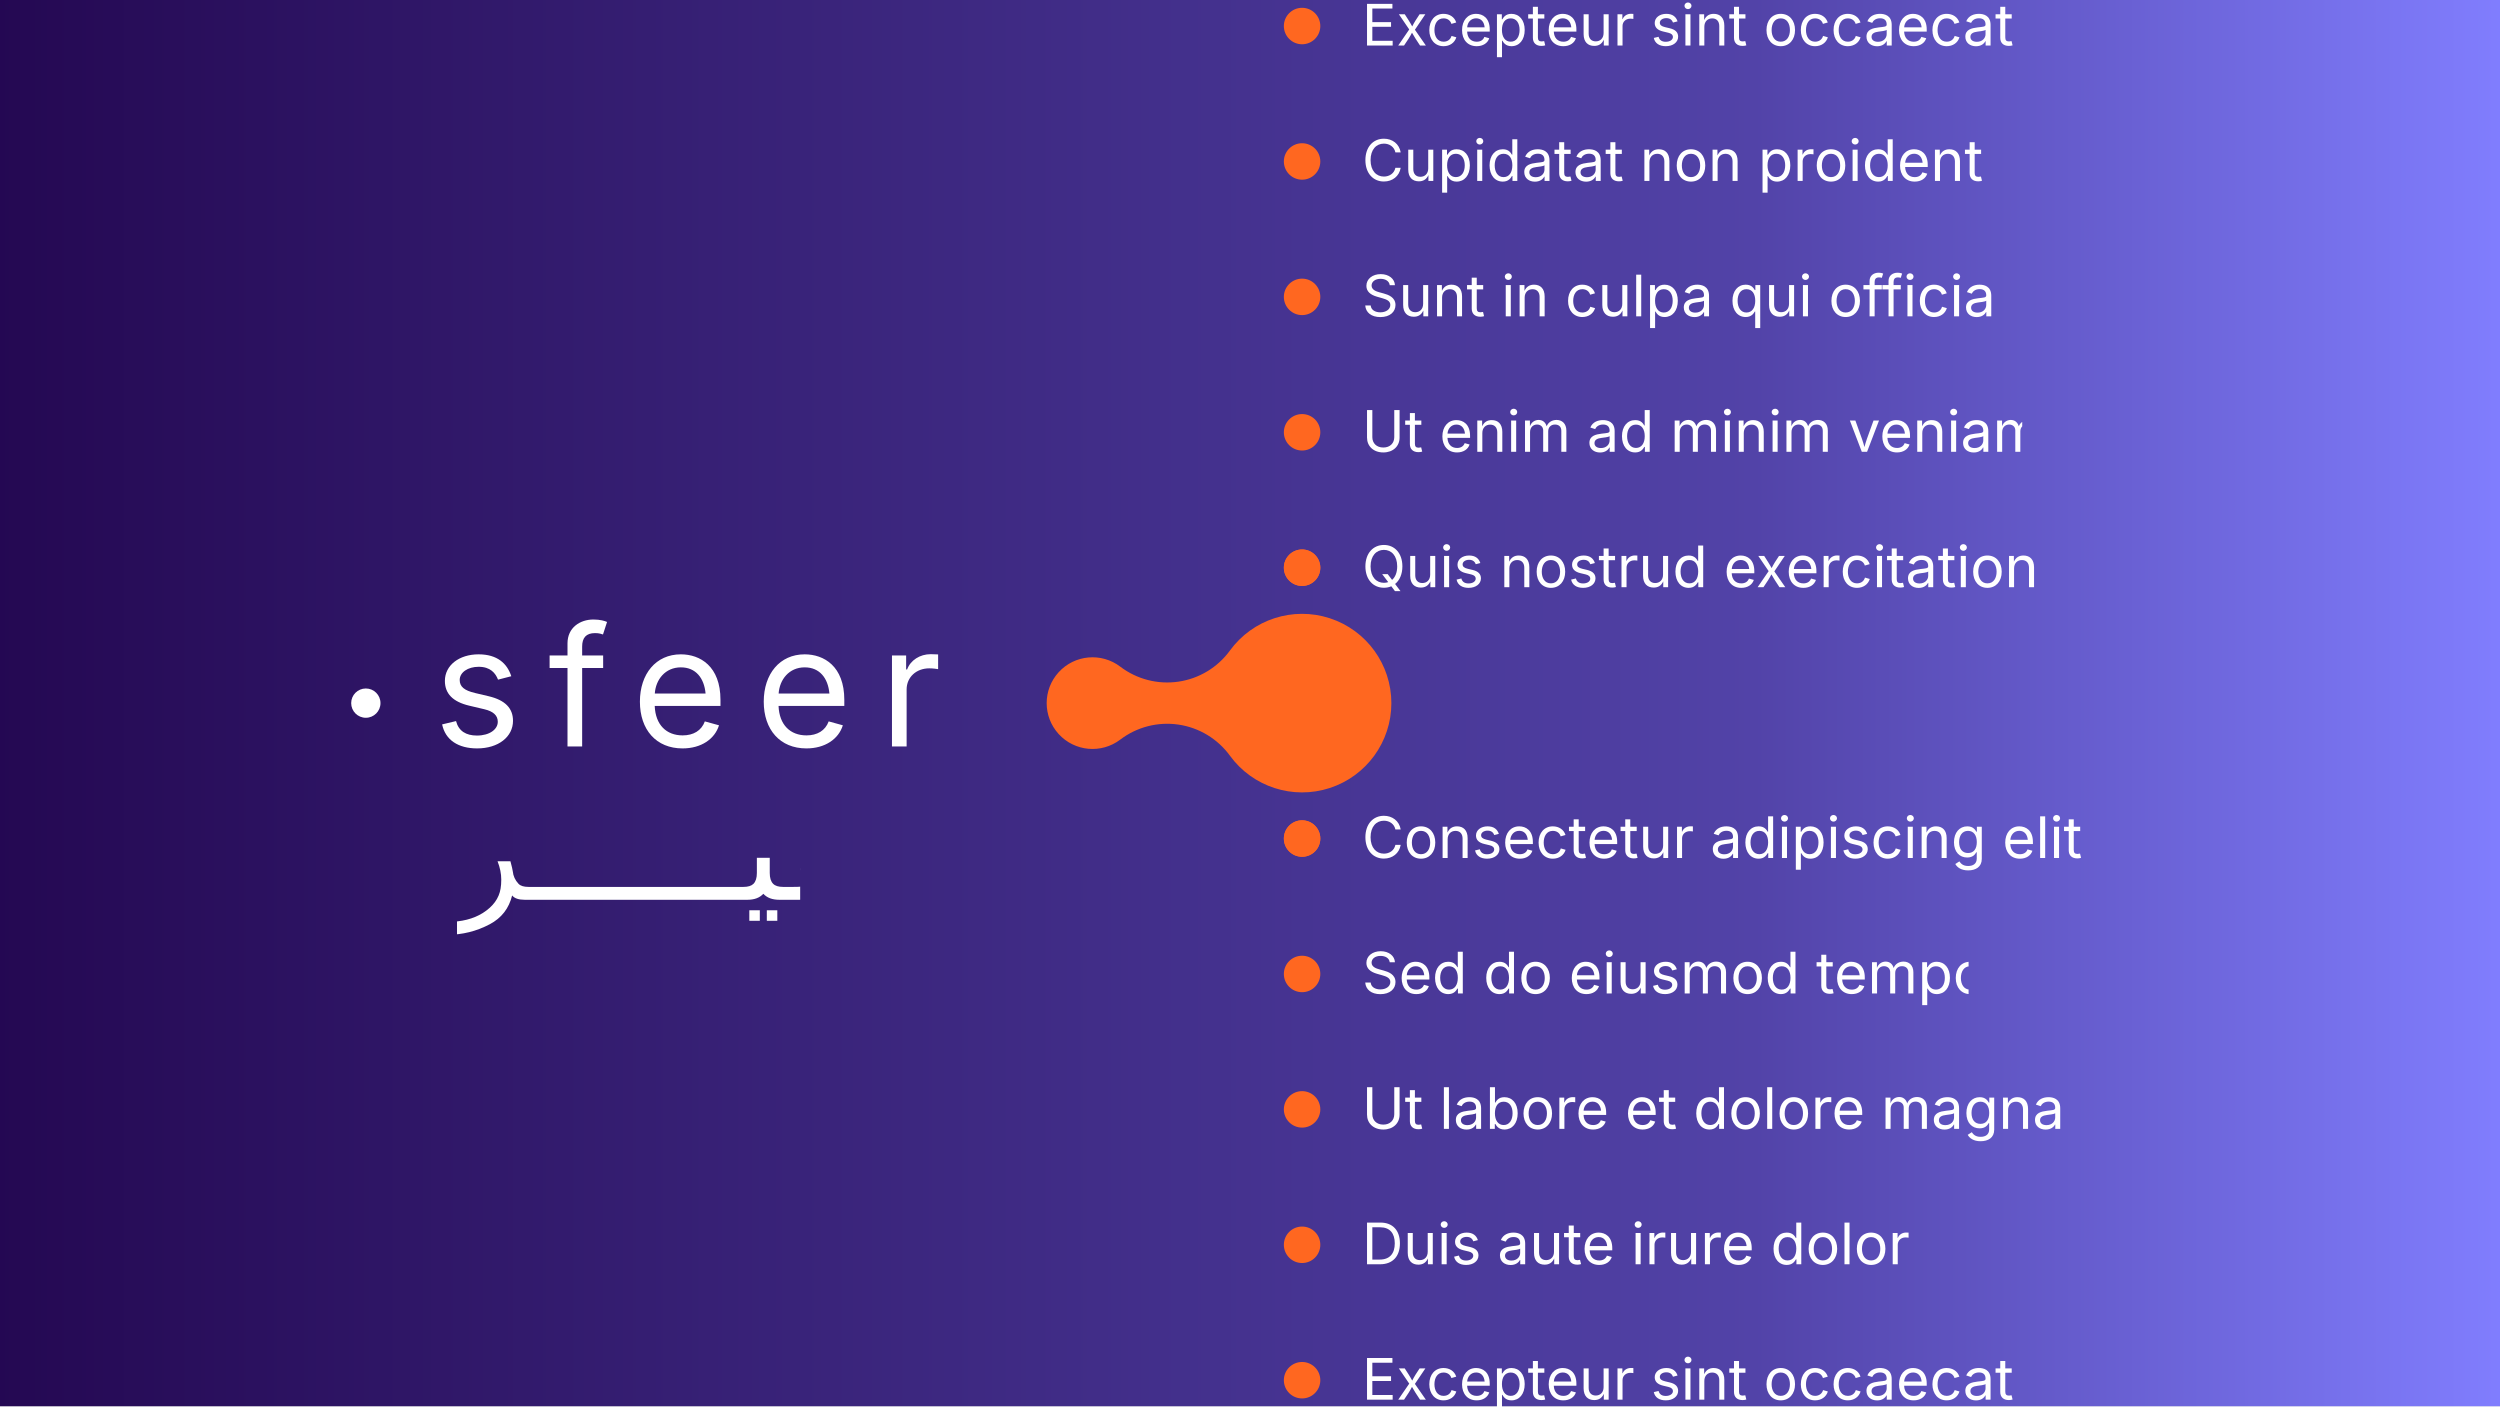
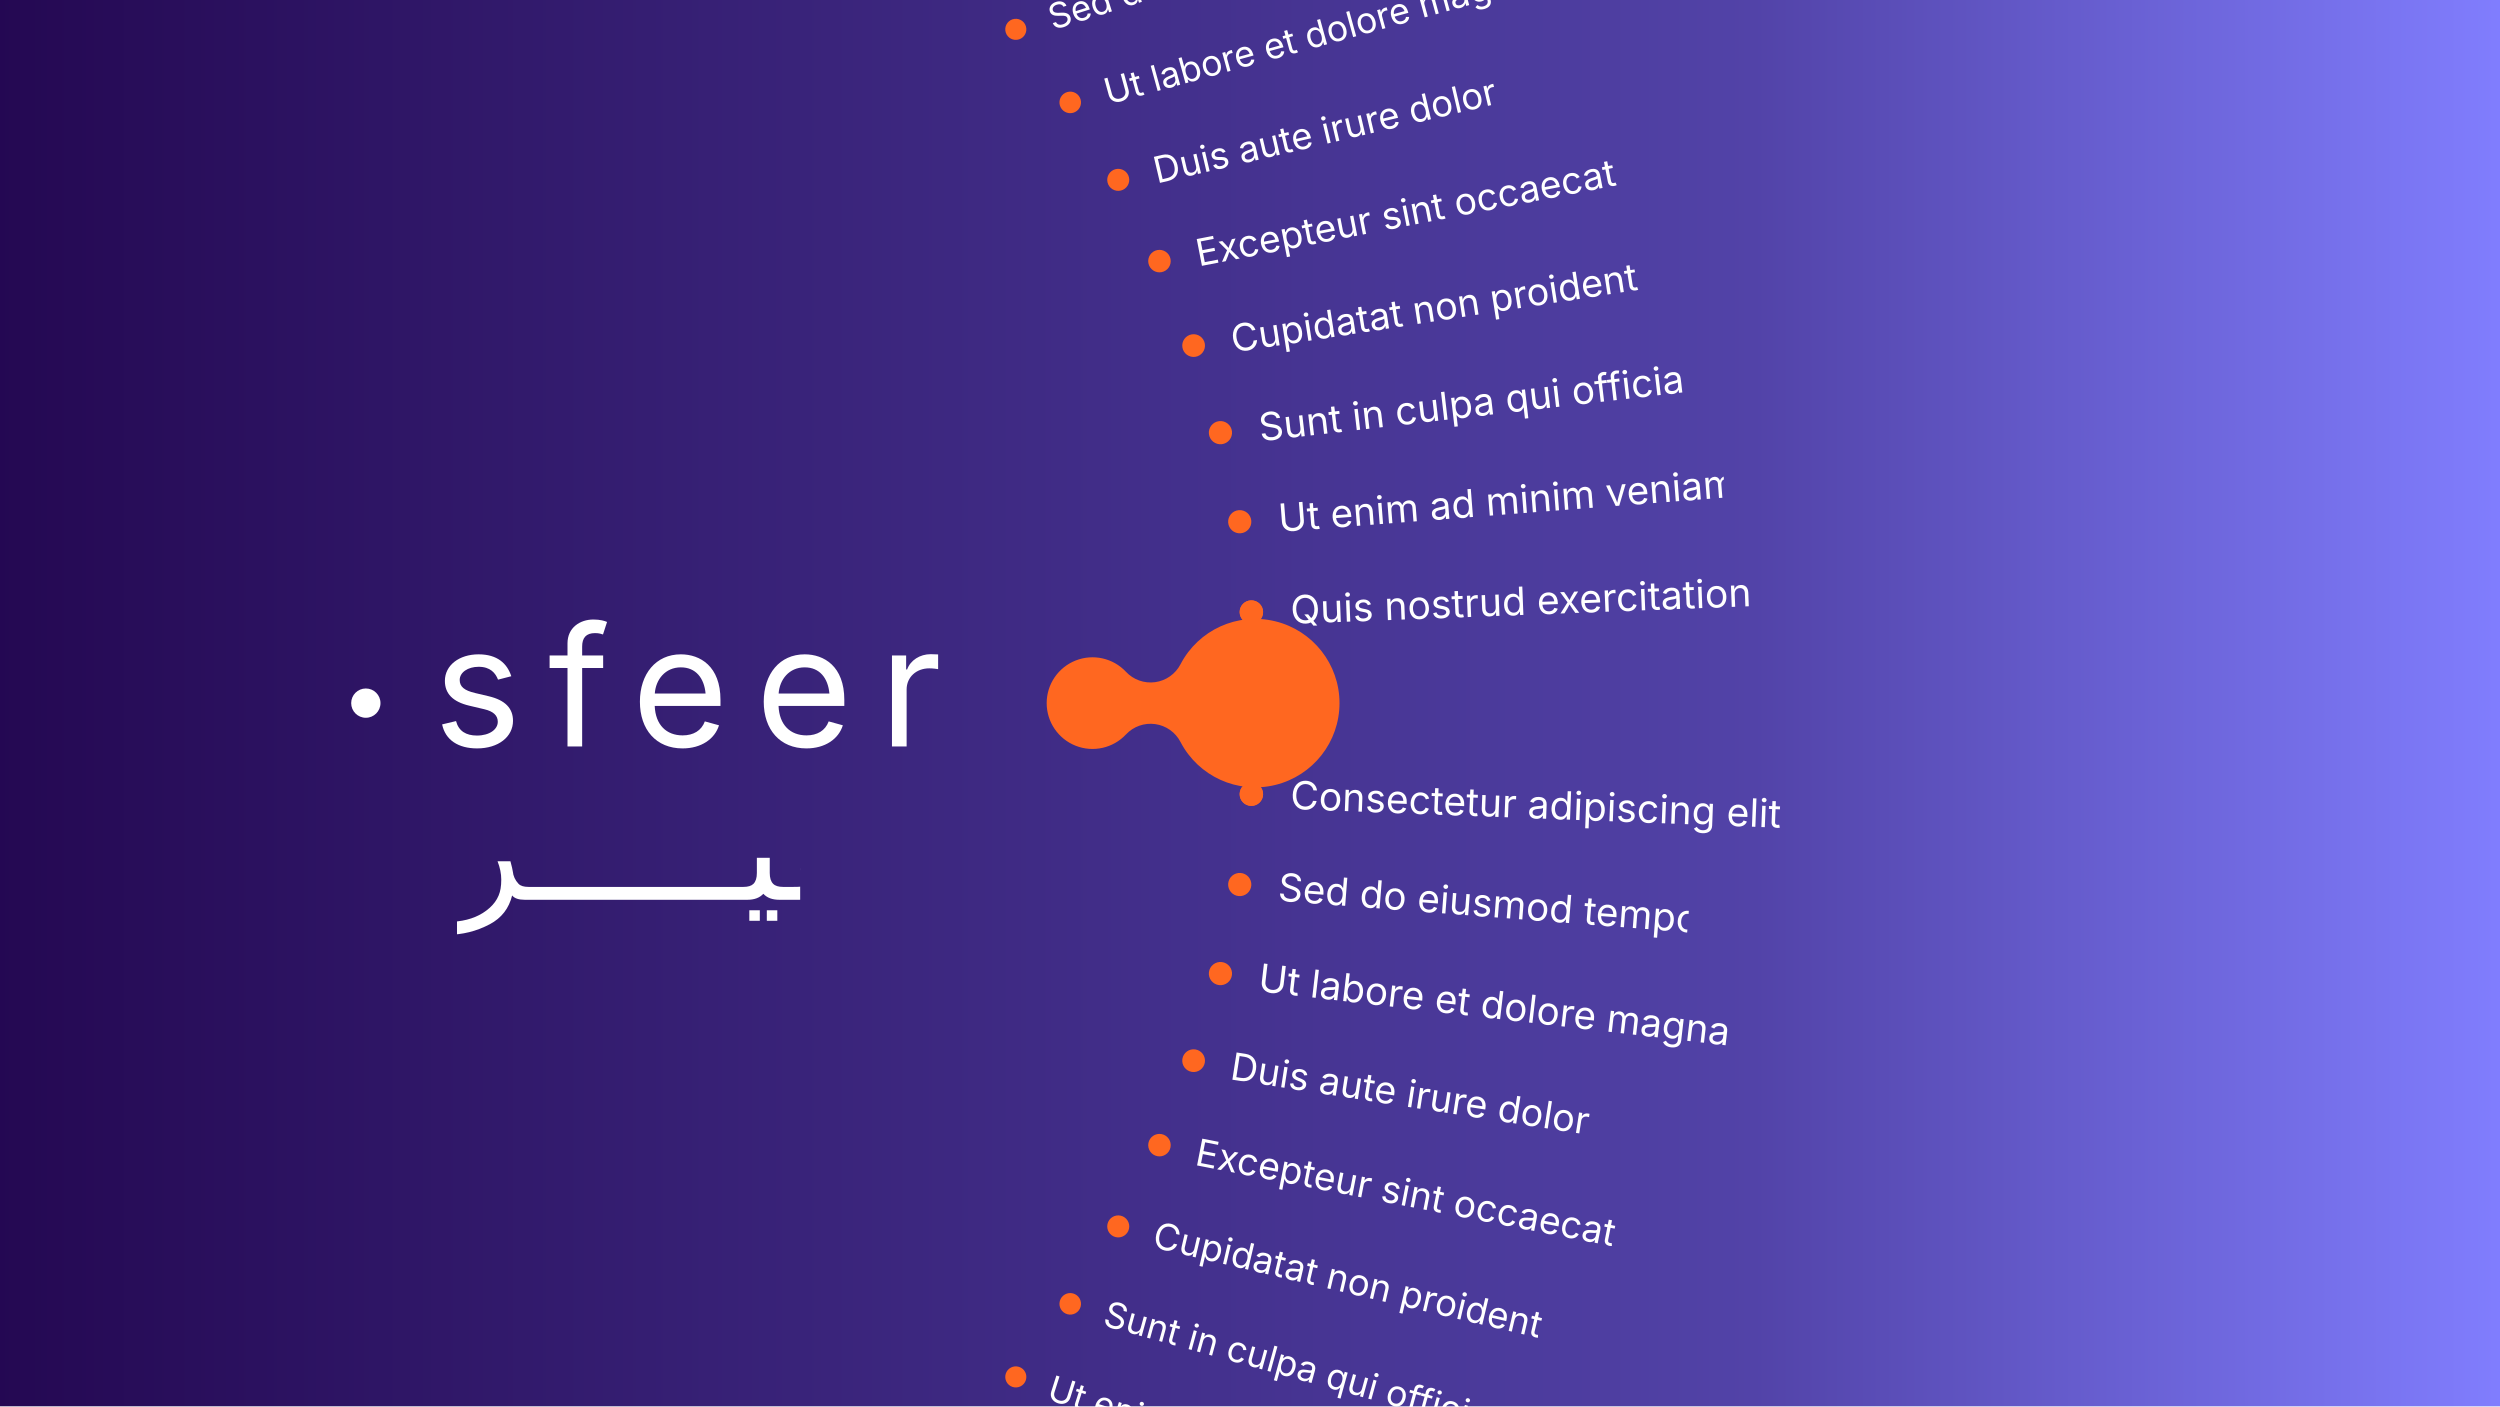
<svg xmlns="http://www.w3.org/2000/svg" viewBox="0 0 1920 1080" width="1920" height="1080">
  <defs>
    <linearGradient id="sfeerGrad" x1="0" y1="0" x2="1" y2="0">
      <stop offset="0" stop-color="#240852" />
      <stop offset="0.7" stop-color="#5243A8" />
      <stop offset="1" stop-color="#817EFF" />
    </linearGradient>
    <linearGradient id="sfeerGradU" gradientUnits="userSpaceOnUse" x1="0" y1="0" x2="1920" y2="0">
      <stop offset="0" stop-color="#240852" />
      <stop offset="0.7" stop-color="#5243A8" />
      <stop offset="1" stop-color="#817EFF" />
    </linearGradient>
  </defs>
  <rect id="fond" width="1920" height="1080" fill="url(#sfeerGrad)" />
  <g transform="translate(560 540) scale(1) translate(-960 -540)">
    <clipPath id="lgsw">
      <rect x="704.46" y="300" width="574.58" height="420" />
    </clipPath>
    <g clip-path="url(#lgsw)">
      <clipPath id="mot">
        <rect x="728.8" y="412" width="462.4" height="179.2" />
      </clipPath>
      <text clip-path="url(#mot)" x="732.8" y="573.28" font-family="Inter, 'Loew Riyadh Air', Arial, sans-serif" font-size="128" letter-spacing="20.48" fill="#FFFFFF" textLength="454.4" lengthAdjust="spacingAndGlyphs">sfeer</text>
      <clipPath id="ar">
        <rect x="750.98" y="578.4" width="263.55" height="153.6" />
      </clipPath>
      <text clip-path="url(#ar)" x="748.16" y="691.04" font-family="'Loew Riyadh Air Arabic', 'DejaVu Sans', sans-serif" font-size="110.08" fill="#FFFFFF" textLength="254.46" lengthAdjust="spacing">سفيـــــر</text>
    </g>
  </g>
  <path id="logo-point-g" d="M269.71 540a11.25 11.25 0 1 0 22.5 0a11.25 11.25 0 1 0 -22.5 0Z" fill="#FFFFFF" />
  <clipPath id="lic">
    <rect x="0" y="-60" width="1920" height="1200" />
  </clipPath>
  <g clip-path="url(#lic)">
-     <clipPath id="lit19">
-       <rect x="1042" y="-24" width="511.06" height="70.4" />
-     </clipPath>
-     <text clip-path="url(#lit19)" x="1046" y="34.96" font-family="Inter, 'Loew Riyadh Air', Arial, sans-serif" font-size="44" fill="#FFFFFF">Excepteur sint occaecat</text>
-     <clipPath id="lit20">
-       <rect x="1042" y="80" width="490.46" height="70.4" />
-     </clipPath>
-     <text clip-path="url(#lit20)" x="1046" y="138.96" font-family="Inter, 'Loew Riyadh Air', Arial, sans-serif" font-size="44" fill="#FFFFFF">Cupidatat non proident</text>
-     <clipPath id="lit21">
-       <rect x="1042" y="184" width="552.24" height="70.4" />
-     </clipPath>
-     <text clip-path="url(#lit21)" x="1046" y="242.96" font-family="Inter, 'Loew Riyadh Air', Arial, sans-serif" font-size="44" fill="#FFFFFF">Sunt in culpa qui officia</text>
-     <clipPath id="lit22">
-       <rect x="1042" y="288" width="511.06" height="70.4" />
-     </clipPath>
-     <text clip-path="url(#lit22)" x="1046" y="346.96" font-family="Inter, 'Loew Riyadh Air', Arial, sans-serif" font-size="44" fill="#FFFFFF">Ut enim ad minim veniam</text>
-     <clipPath id="lit26">
-       <rect x="1042" y="704" width="469.87" height="70.4" />
-     </clipPath>
-     <text clip-path="url(#lit26)" x="1046" y="762.96" font-family="Inter, 'Loew Riyadh Air', Arial, sans-serif" font-size="44" fill="#FFFFFF">Sed do eiusmod tempor</text>
-     <clipPath id="lit27">
-       <rect x="1042" y="808" width="552.24" height="70.4" />
-     </clipPath>
-     <text clip-path="url(#lit27)" x="1046" y="866.96" font-family="Inter, 'Loew Riyadh Air', Arial, sans-serif" font-size="44" fill="#FFFFFF">Ut labore et dolore magna</text>
-     <clipPath id="lit28">
-       <rect x="1042" y="912" width="469.87" height="70.4" />
-     </clipPath>
-     <text clip-path="url(#lit28)" x="1046" y="970.96" font-family="Inter, 'Loew Riyadh Air', Arial, sans-serif" font-size="44" fill="#FFFFFF">Duis aute irure dolor</text>
-     <clipPath id="lit29">
-       <rect x="1042" y="1016" width="511.06" height="70.4" />
-     </clipPath>
-     <text clip-path="url(#lit29)" x="1046" y="1074.96" font-family="Inter, 'Loew Riyadh Air', Arial, sans-serif" font-size="44" fill="#FFFFFF">Excepteur sint occaecat</text>
-     <path d="M986 20a14 14 0 1 0 28 0a14 14 0 1 0 -28 0Z" fill="#FF6720" />
-     <path d="M986 124a14 14 0 1 0 28 0a14 14 0 1 0 -28 0Z" fill="#FF6720" />
-     <path d="M986 228a14 14 0 1 0 28 0a14 14 0 1 0 -28 0Z" fill="#FF6720" />
-     <path d="M986 332a14 14 0 1 0 28 0a14 14 0 1 0 -28 0Z" fill="#FF6720" />
-     <path d="M986 748a14 14 0 1 0 28 0a14 14 0 1 0 -28 0Z" fill="#FF6720" />
-     <path d="M986 852a14 14 0 1 0 28 0a14 14 0 1 0 -28 0Z" fill="#FF6720" />
-     <path d="M986 956a14 14 0 1 0 28 0a14 14 0 1 0 -28 0Z" fill="#FF6720" />
-     <path d="M986 1060a14 14 0 1 0 28 0a14 14 0 1 0 -28 0Z" fill="#FF6720" />
+     <g transform="translate(628.31 -121.73) rotate(-24.21) scale(0.82)">
+       <clipPath id="lit13">
+         <rect x="26.0" y="-30" width="379.08" height="48" />
+       </clipPath>
+       <text clip-path="url(#lit13)" x="30.0" y="10.2" font-family="Inter, 'Loew Riyadh Air', Arial, sans-serif" font-size="30" fill="#FFFFFF">Quis nostrud exercitation</text>
+     </g>
+     <g transform="translate(682.97 -78.03) rotate(-22.01) scale(0.85)">
+       <clipPath id="lit14">
+         <rect x="26.0" y="-30" width="393.12" height="48" />
+       </clipPath>
+       <text clip-path="url(#lit14)" x="30.0" y="10.2" font-family="Inter, 'Loew Riyadh Air', Arial, sans-serif" font-size="30" fill="#FFFFFF">Lorem ipsum dolor sit amet</text>
+     </g>
+     <g transform="translate(733.7 -29.82) rotate(-19.81) scale(0.87)">
+       <clipPath id="lit15">
+         <rect x="26.0" y="-30" width="407.16" height="48" />
+       </clipPath>
+       <text clip-path="url(#lit15)" x="30.0" y="10.2" font-family="Inter, 'Loew Riyadh Air', Arial, sans-serif" font-size="30" fill="#FFFFFF">Consectetur adipiscing elit</text>
+     </g>
+     <g transform="translate(780.14 22.53) rotate(-17.61) scale(0.9)">
+       <clipPath id="lit16">
+         <rect x="26.0" y="-30" width="322.92" height="48" />
+       </clipPath>
+       <text clip-path="url(#lit16)" x="30.0" y="10.2" font-family="Inter, 'Loew Riyadh Air', Arial, sans-serif" font-size="30" fill="#FFFFFF">Sed do eiusmod tempor</text>
+     </g>
+     <g transform="translate(821.94 78.65) rotate(-15.41) scale(0.92)">
+       <clipPath id="lit17">
+         <rect x="26.0" y="-30" width="379.08" height="48" />
+       </clipPath>
+       <text clip-path="url(#lit17)" x="30.0" y="10.2" font-family="Inter, 'Loew Riyadh Air', Arial, sans-serif" font-size="30" fill="#FFFFFF">Ut labore et dolore magna</text>
+     </g>
+     <g transform="translate(858.81 138.12) rotate(-13.21) scale(0.94)">
+       <clipPath id="lit18">
+         <rect x="26.0" y="-30" width="322.92" height="48" />
+       </clipPath>
+       <text clip-path="url(#lit18)" x="30.0" y="10.2" font-family="Inter, 'Loew Riyadh Air', Arial, sans-serif" font-size="30" fill="#FFFFFF">Duis aute irure dolor</text>
+     </g>
+     <g transform="translate(890.47 200.53) rotate(-11) scale(0.96)">
+       <clipPath id="lit19">
+         <rect x="26.0" y="-30" width="351" height="48" />
+       </clipPath>
+       <text clip-path="url(#lit19)" x="30.0" y="10.2" font-family="Inter, 'Loew Riyadh Air', Arial, sans-serif" font-size="30" fill="#FFFFFF">Excepteur sint occaecat</text>
+     </g>
+     <g transform="translate(916.7 265.41) rotate(-8.8) scale(0.97)">
+       <clipPath id="lit20">
+         <rect x="26.0" y="-30" width="336.96" height="48" />
+       </clipPath>
+       <text clip-path="url(#lit20)" x="30.0" y="10.2" font-family="Inter, 'Loew Riyadh Air', Arial, sans-serif" font-size="30" fill="#FFFFFF">Cupidatat non proident</text>
+     </g>
+     <g transform="translate(937.3 332.29) rotate(-6.6) scale(0.99)">
+       <clipPath id="lit21">
+         <rect x="26.0" y="-30" width="379.08" height="48" />
+       </clipPath>
+       <text clip-path="url(#lit21)" x="30.0" y="10.2" font-family="Inter, 'Loew Riyadh Air', Arial, sans-serif" font-size="30" fill="#FFFFFF">Sunt in culpa qui officia</text>
+     </g>
+     <g transform="translate(952.12 400.68) rotate(-4.4) scale(0.99)">
+       <clipPath id="lit22">
+         <rect x="26.0" y="-30" width="351" height="48" />
+       </clipPath>
+       <text clip-path="url(#lit22)" x="30.0" y="10.2" font-family="Inter, 'Loew Riyadh Air', Arial, sans-serif" font-size="30" fill="#FFFFFF">Ut enim ad minim veniam</text>
+     </g>
+     <g transform="translate(952.12 679.32) rotate(4.4) scale(0.99)">
+       <clipPath id="lit26">
+         <rect x="26.0" y="-30" width="322.92" height="48" />
+       </clipPath>
+       <text clip-path="url(#lit26)" x="30.0" y="10.2" font-family="Inter, 'Loew Riyadh Air', Arial, sans-serif" font-size="30" fill="#FFFFFF">Sed do eiusmod tempor</text>
+     </g>
+     <g transform="translate(937.3 747.71) rotate(6.6) scale(0.99)">
+       <clipPath id="lit27">
+         <rect x="26.0" y="-30" width="379.08" height="48" />
+       </clipPath>
+       <text clip-path="url(#lit27)" x="30.0" y="10.2" font-family="Inter, 'Loew Riyadh Air', Arial, sans-serif" font-size="30" fill="#FFFFFF">Ut labore et dolore magna</text>
+     </g>
+     <g transform="translate(916.7 814.59) rotate(8.8) scale(0.97)">
+       <clipPath id="lit28">
+         <rect x="26.0" y="-30" width="322.92" height="48" />
+       </clipPath>
+       <text clip-path="url(#lit28)" x="30.0" y="10.2" font-family="Inter, 'Loew Riyadh Air', Arial, sans-serif" font-size="30" fill="#FFFFFF">Duis aute irure dolor</text>
+     </g>
+     <g transform="translate(890.47 879.47) rotate(11) scale(0.96)">
+       <clipPath id="lit29">
+         <rect x="26.0" y="-30" width="351" height="48" />
+       </clipPath>
+       <text clip-path="url(#lit29)" x="30.0" y="10.2" font-family="Inter, 'Loew Riyadh Air', Arial, sans-serif" font-size="30" fill="#FFFFFF">Excepteur sint occaecat</text>
+     </g>
+     <g transform="translate(858.81 941.88) rotate(13.21) scale(0.94)">
+       <clipPath id="lit30">
+         <rect x="26.0" y="-30" width="336.96" height="48" />
+       </clipPath>
+       <text clip-path="url(#lit30)" x="30.0" y="10.2" font-family="Inter, 'Loew Riyadh Air', Arial, sans-serif" font-size="30" fill="#FFFFFF">Cupidatat non proident</text>
+     </g>
+     <g transform="translate(821.94 1001.35) rotate(15.41) scale(0.92)">
+       <clipPath id="lit31">
+         <rect x="26.0" y="-30" width="379.08" height="48" />
+       </clipPath>
+       <text clip-path="url(#lit31)" x="30.0" y="10.2" font-family="Inter, 'Loew Riyadh Air', Arial, sans-serif" font-size="30" fill="#FFFFFF">Sunt in culpa qui officia</text>
+     </g>
+     <g transform="translate(780.14 1057.47) rotate(17.61) scale(0.9)">
+       <clipPath id="lit32">
+         <rect x="26.0" y="-30" width="351" height="48" />
+       </clipPath>
+       <text clip-path="url(#lit32)" x="30.0" y="10.2" font-family="Inter, 'Loew Riyadh Air', Arial, sans-serif" font-size="30" fill="#FFFFFF">Ut enim ad minim veniam</text>
+     </g>
+     <path transform="translate(628.31 -121.73) rotate(-24.21) scale(0.82)" d="M-9 0a9 9 0 1 0 18 0a9 9 0 1 0 -18 0Z" fill="#FF6720" />
+     <path transform="translate(682.97 -78.03) rotate(-22.01) scale(0.85)" d="M-9 0a9 9 0 1 0 18 0a9 9 0 1 0 -18 0Z" fill="#FF6720" />
+     <path transform="translate(733.7 -29.82) rotate(-19.81) scale(0.87)" d="M-9 0a9 9 0 1 0 18 0a9 9 0 1 0 -18 0Z" fill="#FF6720" />
+     <path transform="translate(780.14 22.53) rotate(-17.61) scale(0.9)" d="M-9 0a9 9 0 1 0 18 0a9 9 0 1 0 -18 0Z" fill="#FF6720" />
+     <path transform="translate(821.94 78.65) rotate(-15.41) scale(0.92)" d="M-9 0a9 9 0 1 0 18 0a9 9 0 1 0 -18 0Z" fill="#FF6720" />
+     <path transform="translate(858.81 138.12) rotate(-13.21) scale(0.94)" d="M-9 0a9 9 0 1 0 18 0a9 9 0 1 0 -18 0Z" fill="#FF6720" />
+     <path transform="translate(890.47 200.53) rotate(-11) scale(0.96)" d="M-9 0a9 9 0 1 0 18 0a9 9 0 1 0 -18 0Z" fill="#FF6720" />
+     <path transform="translate(916.7 265.41) rotate(-8.8) scale(0.97)" d="M-9 0a9 9 0 1 0 18 0a9 9 0 1 0 -18 0Z" fill="#FF6720" />
+     <path transform="translate(937.3 332.29) rotate(-6.6) scale(0.99)" d="M-9 0a9 9 0 1 0 18 0a9 9 0 1 0 -18 0Z" fill="#FF6720" />
+     <path transform="translate(952.12 400.68) rotate(-4.4) scale(0.99)" d="M-9 0a9 9 0 1 0 18 0a9 9 0 1 0 -18 0Z" fill="#FF6720" />
+     <path transform="translate(952.12 679.32) rotate(4.4) scale(0.99)" d="M-9 0a9 9 0 1 0 18 0a9 9 0 1 0 -18 0Z" fill="#FF6720" />
+     <path transform="translate(937.3 747.71) rotate(6.6) scale(0.99)" d="M-9 0a9 9 0 1 0 18 0a9 9 0 1 0 -18 0Z" fill="#FF6720" />
+     <path transform="translate(916.7 814.59) rotate(8.8) scale(0.97)" d="M-9 0a9 9 0 1 0 18 0a9 9 0 1 0 -18 0Z" fill="#FF6720" />
+     <path transform="translate(890.47 879.47) rotate(11) scale(0.96)" d="M-9 0a9 9 0 1 0 18 0a9 9 0 1 0 -18 0Z" fill="#FF6720" />
+     <path transform="translate(858.81 941.88) rotate(13.21) scale(0.94)" d="M-9 0a9 9 0 1 0 18 0a9 9 0 1 0 -18 0Z" fill="#FF6720" />
+     <path transform="translate(821.94 1001.35) rotate(15.41) scale(0.92)" d="M-9 0a9 9 0 1 0 18 0a9 9 0 1 0 -18 0Z" fill="#FF6720" />
+     <path transform="translate(780.14 1057.47) rotate(17.61) scale(0.9)" d="M-9 0a9 9 0 1 0 18 0a9 9 0 1 0 -18 0Z" fill="#FF6720" />
  </g>
  <clipPath id="v23c">
    <rect x="0" y="-60" width="1920" height="1200" />
  </clipPath>
  <g clip-path="url(#v23c)">
-     <clipPath id="v23t23">
-       <rect x="1042" y="392" width="552.24" height="70.4" />
-     </clipPath>
-     <text clip-path="url(#v23t23)" x="1046" y="450.96" font-family="Inter, 'Loew Riyadh Air', Arial, sans-serif" font-size="44" fill="#FFFFFF">Quis nostrud exercitation</text>
-     <path d="M986 436a14 14 0 1 0 28 0a14 14 0 1 0 -28 0Z" fill="#FF6720" />
+     <g transform="translate(961.05 470.08) rotate(-2.2) scale(1)">
+       <clipPath id="v23t23">
+         <rect x="26.0" y="-30" width="379.08" height="48" />
+       </clipPath>
+       <text clip-path="url(#v23t23)" x="30.0" y="10.2" font-family="Inter, 'Loew Riyadh Air', Arial, sans-serif" font-size="30" fill="#FFFFFF">Quis nostrud exercitation</text>
+     </g>
+     <path transform="translate(961.05 470.08) rotate(-2.2) scale(1)" d="M-9 0a9 9 0 1 0 18 0a9 9 0 1 0 -18 0Z" fill="#FF6720" />
  </g>
-   <path id="trio-h" d="M986 436a14 14 0 1 0 28 0a14 14 0 1 0 -28 0Z" fill="#FF6720" />
+   <path id="trio-h" d="M952.05 470.08a9 9 0 1 0 18 0a9 9 0 1 0 -18 0Z" fill="#FF6720" />
  <clipPath id="v25c">
    <rect x="0" y="-60" width="1920" height="1200" />
  </clipPath>
  <g clip-path="url(#v25c)">
-     <clipPath id="v25t25">
-       <rect x="1042" y="600" width="593.42" height="70.4" />
-     </clipPath>
-     <text clip-path="url(#v25t25)" x="1046" y="658.96" font-family="Inter, 'Loew Riyadh Air', Arial, sans-serif" font-size="44" fill="#FFFFFF">Consectetur adipiscing elit</text>
-     <path d="M986 644a14 14 0 1 0 28 0a14 14 0 1 0 -28 0Z" fill="#FF6720" />
+     <g transform="translate(961.05 609.92) rotate(2.2) scale(1)">
+       <clipPath id="v25t25">
+         <rect x="26.0" y="-30" width="407.16" height="48" />
+       </clipPath>
+       <text clip-path="url(#v25t25)" x="30.0" y="10.2" font-family="Inter, 'Loew Riyadh Air', Arial, sans-serif" font-size="30" fill="#FFFFFF">Consectetur adipiscing elit</text>
+     </g>
+     <path transform="translate(961.05 609.92) rotate(2.2) scale(1)" d="M-9 0a9 9 0 1 0 18 0a9 9 0 1 0 -18 0Z" fill="#FF6720" />
  </g>
-   <path id="trio-b" d="M986 644a14 14 0 1 0 28 0a14 14 0 1 0 -28 0Z" fill="#FF6720" />
-   <path id="lien" d="M860.35 511.98A59.57 59.57 0 0 0 944.57 499.64A68.57 68.57 0 1 1 944.57 580.36A59.57 59.57 0 0 0 860.35 568.02A35.2 35.2 0 1 1 860.35 511.98Z" fill="#FF6720" />
+   <path id="trio-b" d="M952.05 609.92a9 9 0 1 0 18 0a9 9 0 1 0 -18 0Z" fill="#FF6720" />
+   <path id="lien" d="M864.74 515.94A25.89 25.89 0 0 0 906.62 510.18A64.7 64.7 0 1 1 906.62 569.82A25.89 25.89 0 0 0 864.74 564.06A35.2 35.2 0 1 1 864.74 515.94Z" fill="#FF6720" />
</svg>
